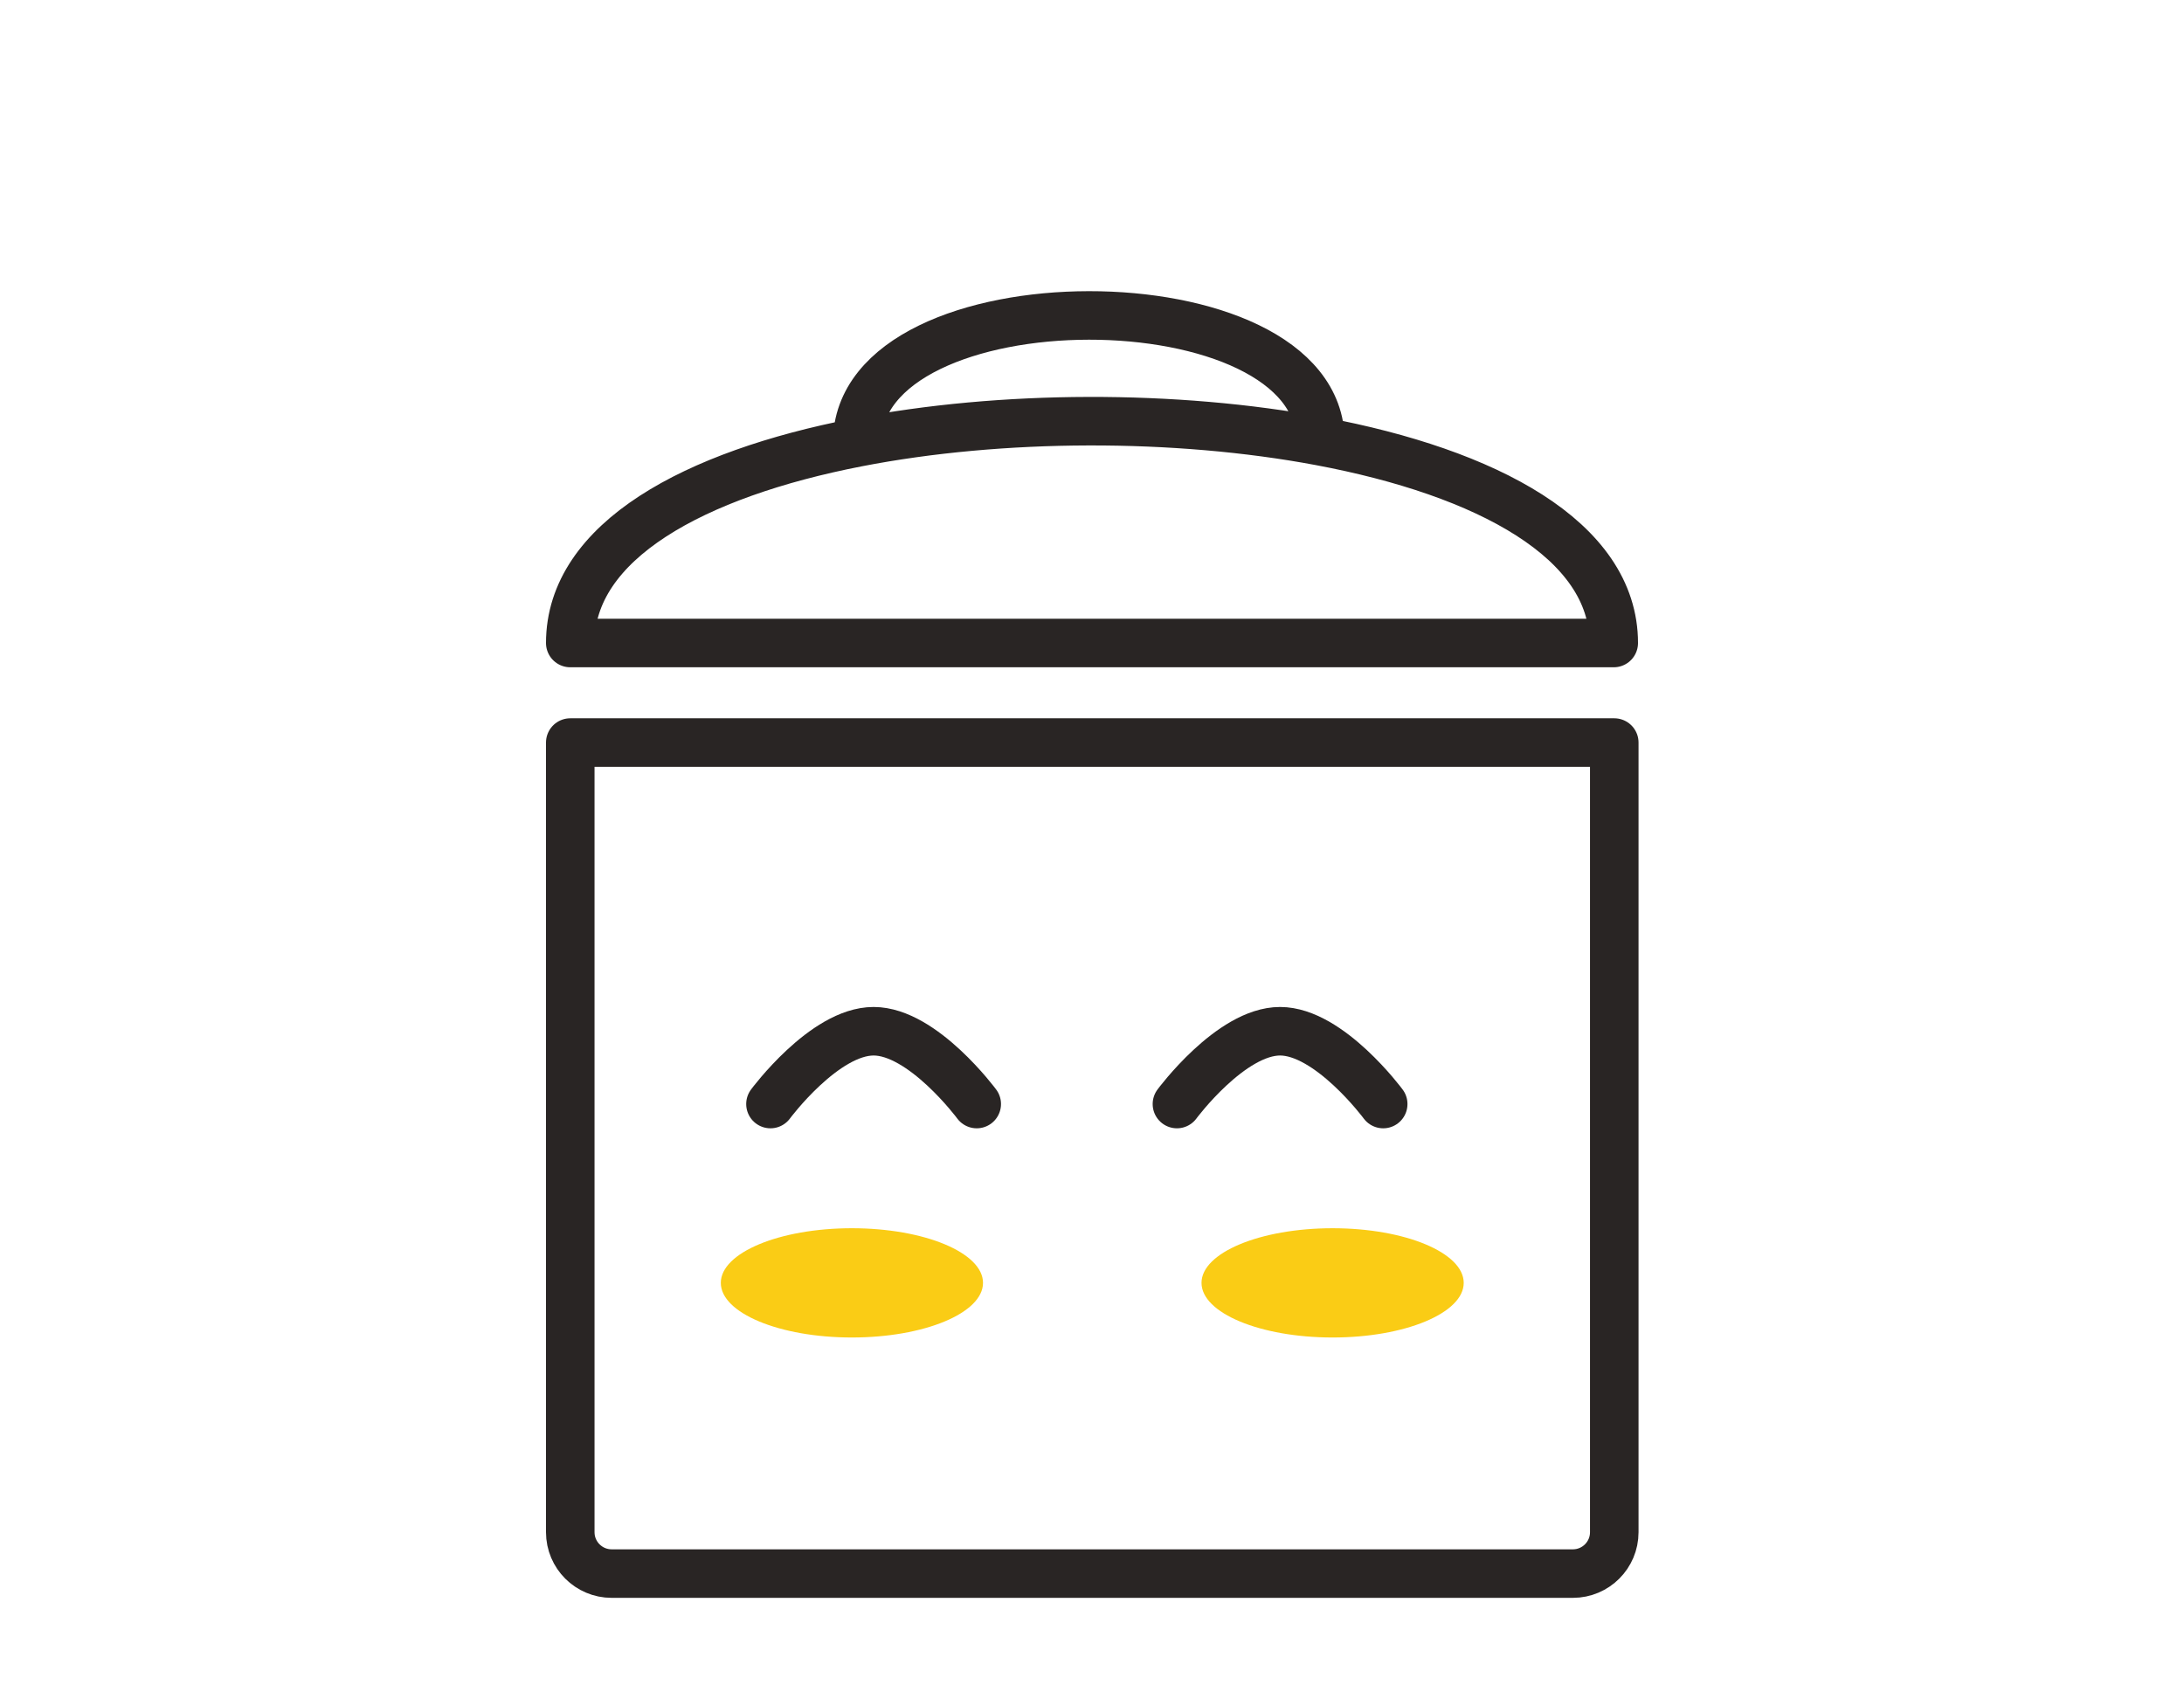
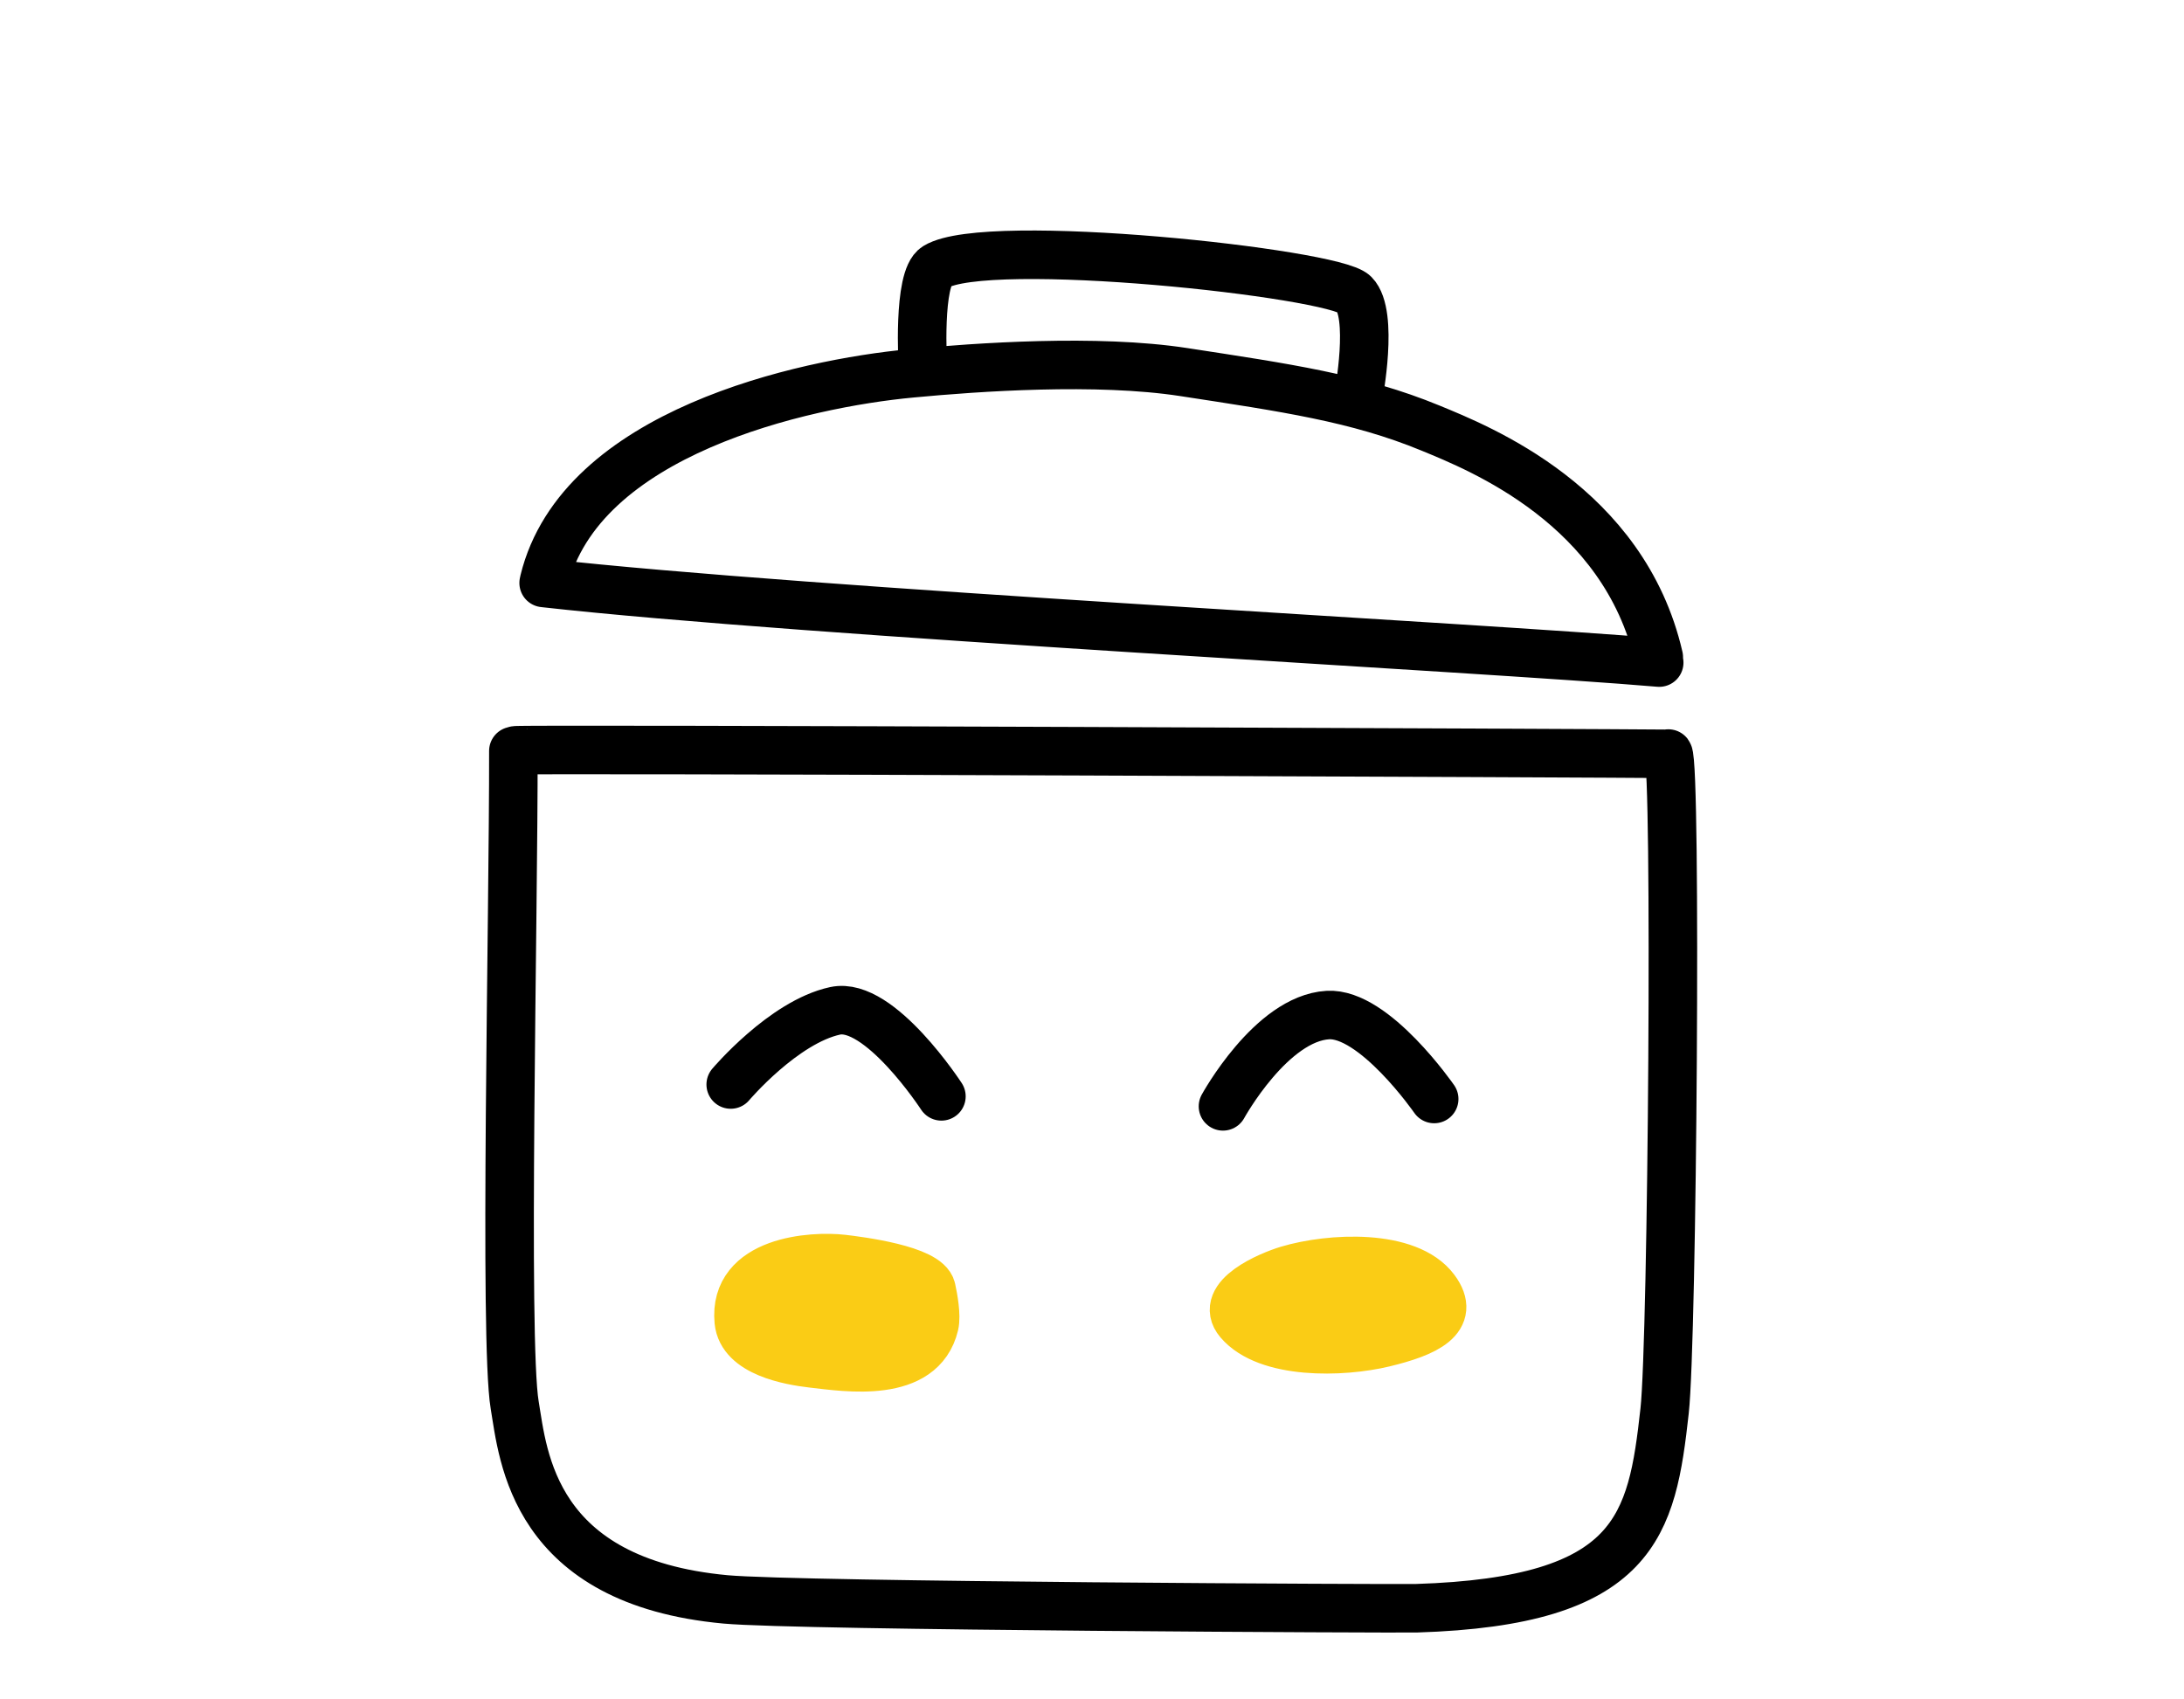
- <svg xmlns="http://www.w3.org/2000/svg" viewBox="0 0 180 140" fill="none">
-   <path d="M47 61.205H133.044V126.292C133.044 128.176 131.516 129.703 129.632 129.703H50.412C48.528 129.703 47 128.176 47 126.292V61.205Z" stroke="#292524" stroke-width="4" stroke-linejoin="round" />
-   <ellipse cx="70.212" cy="105.74" rx="4.503" ry="10.805" transform="rotate(90 70.2122 105.74)" fill="#FACC15" />
-   <ellipse cx="109.831" cy="105.74" rx="4.503" ry="10.805" transform="rotate(90 109.831 105.74)" fill="#FACC15" />
-   <path d="M70.65 36.472C57.238 39.079 47 44.588 47 53H133C133 44.479 122.494 38.937 108.827 36.372M70.65 36.472C82.523 34.164 96.882 34.131 108.827 36.372M70.65 36.472C70.65 22.526 108.827 22.526 108.827 36.372" stroke="#292524" stroke-width="4" stroke-linejoin="round" />
-   <path d="M63.5 91C63.5 91 67.937 85 72 85C76.063 85 80.5 91 80.5 91M97 91C97 91 101.437 85 105.5 85C109.563 85 114 91 114 91" stroke="#292524" stroke-width="4" stroke-linecap="round" stroke-linejoin="round" />
+ <svg xmlns="http://www.w3.org/2000/svg" fill="none" viewBox="0 0 180 140">
+   <path stroke="#000" stroke-linecap="round" stroke-linejoin="round" stroke-miterlimit="10" stroke-width="4" d="M42.474 61.848c-.286-.149 92.362.243 95.031.286m-95.195-.238c.027 13.477-.781 48.608.108 53.91.704 4.194 1.476 14.555 17.383 16.024 6.033.557 55.645.77 56.937.729 18.149-.569 19.407-6.826 20.455-16.267.653-5.879.994-53.232.306-54.181M44.806 48.05c21.599 2.426 77.448 5.318 91.942 6.563m-91.906-6.732c2.99-12.245 21.352-16.267 30.242-17.106 5.452-.515 15.305-1.21 22.471-.108 8.347 1.284 14.3 2.125 20.337 4.615 4.05 1.67 15.948 6.391 18.821 18.888M76.062 30.207s-.453-7.282 1.081-8.222c4.211-2.579 32.772.523 34.468 2.25 1.635 1.664.35 8.383.35 8.383" />
+   <path fill="#FACC15" stroke="#FACC15" stroke-linecap="round" stroke-linejoin="round" stroke-miterlimit="10" stroke-width="4" d="M76.764 106.236c-.35-1.598-5.939-2.308-7.312-2.468-2.486-.29-9.043.123-8.564 5.135.246 2.568 4.195 3.261 6.034 3.476 2.908.339 9.018 1.292 10.089-3.174.182-.756-.079-2.204-.247-2.969ZM118.264 106.274c-2.217-2.975-8.64-2.64-12.128-1.595-1.46.438-5.759 2.216-4.029 4.255 2.322 2.735 8.485 2.584 11.963 1.744 3.437-.831 5.988-1.996 4.194-4.404Z" />
+   <path stroke="#000" stroke-linecap="round" stroke-linejoin="round" stroke-miterlimit="10" stroke-width="4" d="M60.224 89.39s4.357-5.154 8.608-6.072c3.66-.79 8.757 7.049 8.757 7.049M100.795 91.191s3.971-7.242 8.635-7.525c3.829-.232 8.772 6.918 8.772 6.918" />
</svg>
